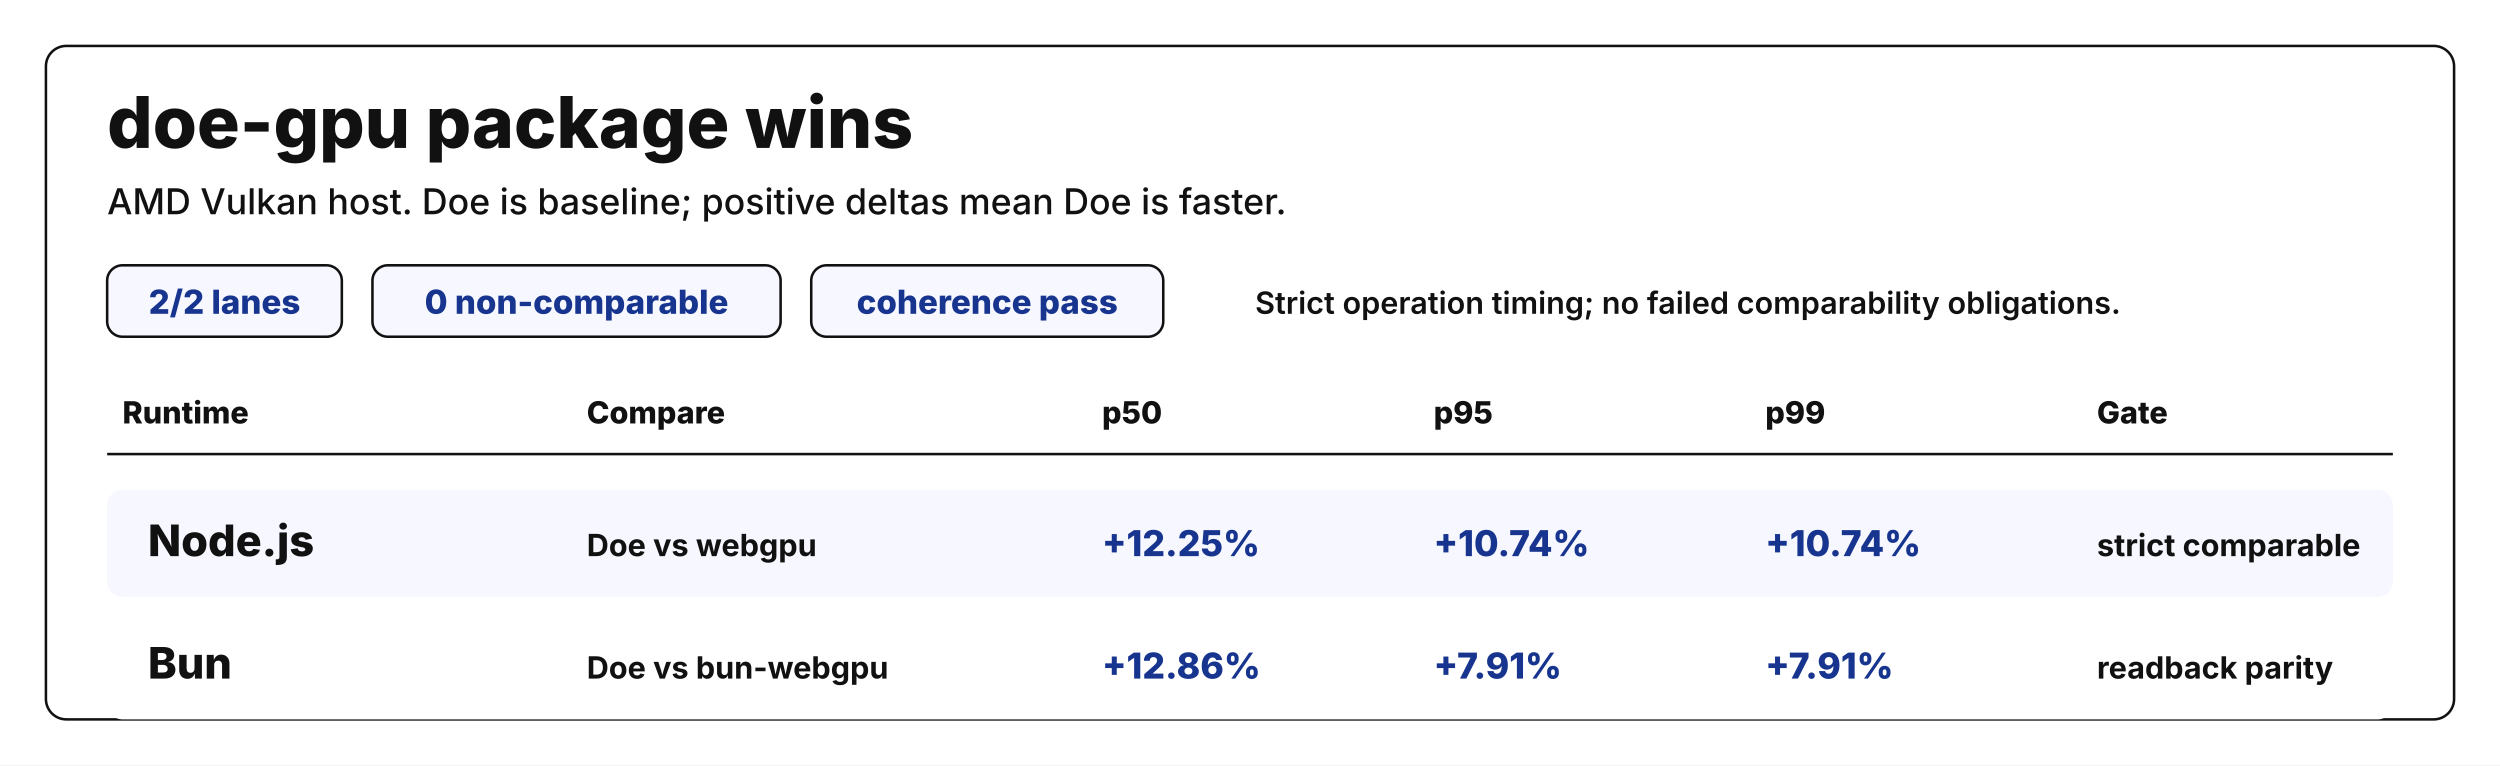
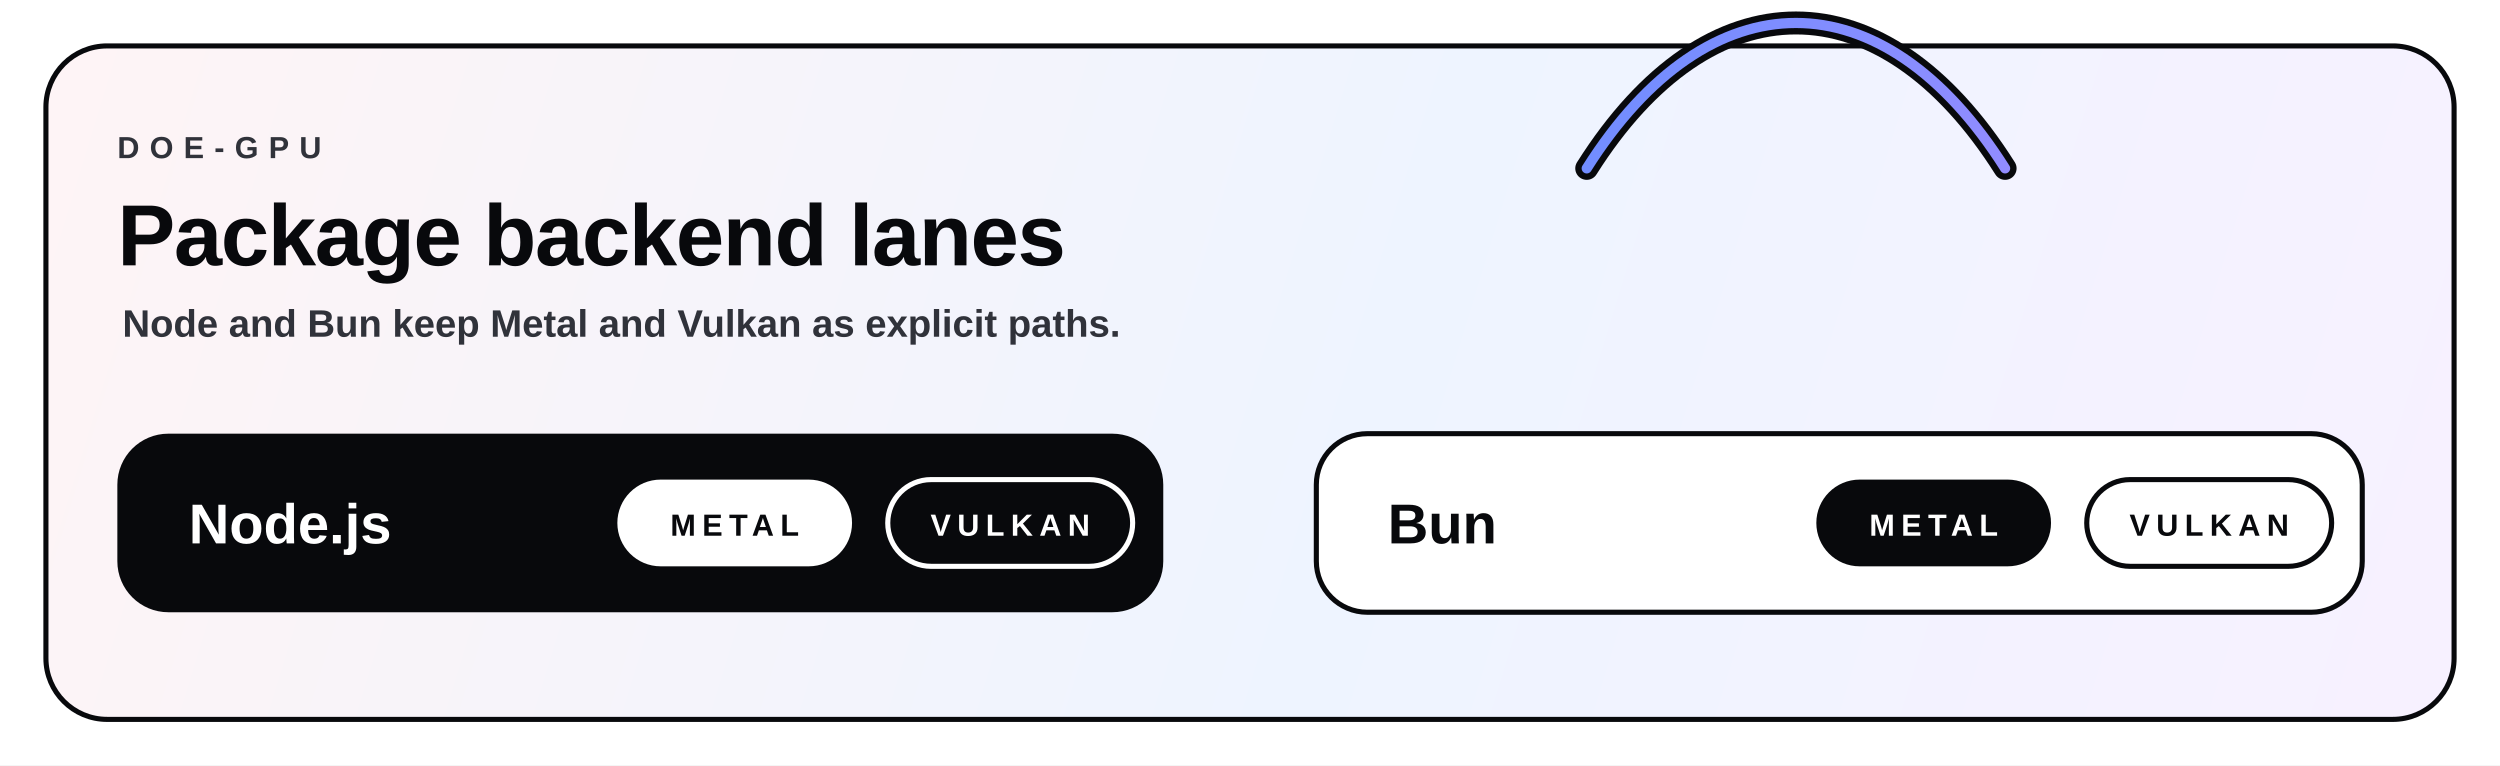
<svg xmlns="http://www.w3.org/2000/svg" width="980" height="300" viewBox="0 0 980 300" role="img" aria-labelledby="title desc">
  <defs>
+     <linearGradient id="spectrum" x1="32" y1="40" x2="948" y2="260" gradientUnits="userSpaceOnUse">
+       <stop offset="0" stop-color="#ff6b7a" />
+       <stop offset="0.5" stop-color="#5d8dff" />
+       <stop offset="1" stop-color="#b98cff" />
+     </linearGradient>
+     <linearGradient id="wash" x1="0" y1="0" x2="980" y2="300" gradientUnits="userSpaceOnUse">
+       <stop offset="0" stop-color="#fff4f5" />
+       <stop offset="0.55" stop-color="#eef4ff" />
+       <stop offset="1" stop-color="#f8f1ff" />
+     </linearGradient>
    <style>
-       text { font-family: Inter, Segoe UI, Helvetica Neue, Arial, sans-serif; letter-spacing: 0; fill: #111111; }
-       .title { font-size: 28px; font-weight: 800; }
-       .sub { font-size: 14px; fill: #111111; font-weight: 500; }
-       .head { font-size: 12px; fill: #111111; font-weight: 800; }
-       .lane { font-size: 17px; font-weight: 800; }
-       .meta { font-size: 12px; fill: #111111; font-weight: 700; }
-       .num { font-size: 14px; font-weight: 800; fill: #17358f; }
-       .chip { font-size: 13px; font-weight: 800; fill: #17358f; }
-       .foot { font-size: 12px; fill: #111111; font-weight: 600; }
+       text { font-family: "Space Grotesk", "Azeret Mono", "IBM Plex Sans", "Helvetica Neue", Arial, sans-serif; fill: #08090c; }
+       .title { font-size: 34px; font-weight: 950; letter-spacing: -0.5px; }
+       .sub { font-size: 15px; font-weight: 700; fill: #30323a; }
+       .eyebrow { font-size: 12px; font-weight: 900; letter-spacing: 4px; fill: #30323a; }
+       .runtime { font-size: 22px; font-weight: 900; }
+       .chip { font-size: 12px; font-weight: 900; letter-spacing: 2.5px; }
    </style>
  </defs>
  <rect width="980" height="300" fill="#ffffff" />
-   <rect x="18" y="18" width="944" height="264" rx="8" fill="#ffffff" stroke="#111111" />
-   <text x="42" y="58" class="title">doe-gpu package wins</text>
-   <text x="42" y="84" class="sub">AMD Vulkan host. Doe is baseline; positive deltas mean Doe is faster.</text>
-   <rect x="42" y="104" width="92" height="28" rx="6" fill="#f6f7ff" stroke="#111111" />
-   <text x="88" y="123" text-anchor="middle" class="chip">2/2 lanes</text>
-   <rect x="146" y="104" width="160" height="28" rx="6" fill="#f6f7ff" stroke="#111111" />
-   <text x="226" y="123" text-anchor="middle" class="chip">0 non-comparable</text>
-   <rect x="318" y="104" width="138" height="28" rx="6" fill="#f6f7ff" stroke="#111111" />
-   <text x="387" y="123" text-anchor="middle" class="chip">coherence pass</text>
-   <text x="48" y="166" class="head">Runtime</text>
-   <text x="230" y="166" class="head">Compare</text>
-   <text x="432" y="166" class="head">p50</text>
-   <text x="562" y="166" class="head">p95</text>
-   <text x="692" y="166" class="head">p99</text>
-   <text x="822" y="166" class="head">Gate</text>
-   <line x1="42" y1="178" x2="938" y2="178" stroke="#111111" />
-   <rect x="42" y="192" width="896" height="42" rx="6" fill="#f6f7ff" />
-   <text x="58" y="218" class="lane">Node.js</text>
-   <text x="230" y="218" class="meta">Doe vs webgpu</text>
-   <text x="432" y="218" class="num">+12.25%</text>
-   <text x="562" y="218" class="num">+10.74%</text>
-   <text x="692" y="218" class="num">+10.74%</text>
-   <text x="822" y="218" class="meta">strict comparable</text>
-   <rect x="42" y="240" width="896" height="42" rx="6" fill="#ffffff" />
-   <text x="58" y="266" class="lane">Bun</text>
-   <text x="230" y="266" class="meta">Doe vs bun-webgpu</text>
-   <text x="432" y="266" class="num">+12.86%</text>
-   <text x="562" y="266" class="num">+7.91%</text>
-   <text x="692" y="266" class="num">+7.91%</text>
-   <text x="822" y="266" class="meta">readback parity</text>
-   <text x="492" y="123" class="foot">Strict operation timing; no failed comparability obligations.</text>
+   <rect x="18" y="18" width="944" height="264" rx="24" fill="url(#wash)" />
+   <rect x="18" y="18" width="944" height="264" rx="24" fill="none" stroke="#08090c" stroke-width="2" />
+   <text x="46" y="62" class="eyebrow">DOE-GPU</text>
+   <text x="46" y="104" class="title">Package backend lanes</text>
+   <text x="48" y="132" class="sub">Node and Bun keep Metal and Vulkan as explicit paths.</text>
+   <g transform="translate(46 170)">
+     <rect x="0" y="0" width="410" height="70" rx="20" fill="#08090c" />
+     <text x="28" y="43" class="runtime" style="fill:#ffffff">Node.js</text>
+     <rect x="196" y="18" width="92" height="34" rx="17" fill="#ffffff" />
+     <text x="242" y="40" text-anchor="middle" class="chip">METAL</text>
+     <rect x="302" y="18" width="96" height="34" rx="17" fill="none" stroke="#ffffff" stroke-width="2" />
+     <text x="350" y="40" text-anchor="middle" class="chip" style="fill:#ffffff">VULKAN</text>
+   </g>
+   <g transform="translate(516 170)">
+     <rect x="0" y="0" width="410" height="70" rx="20" fill="#ffffff" stroke="#08090c" stroke-width="2" />
+     <text x="28" y="43" class="runtime">Bun</text>
+     <rect x="196" y="18" width="92" height="34" rx="17" fill="#08090c" />
+     <text x="242" y="40" text-anchor="middle" class="chip" style="fill:#ffffff">METAL</text>
+     <rect x="302" y="18" width="96" height="34" rx="17" fill="#ffffff" stroke="#08090c" stroke-width="2" />
+     <text x="350" y="40" text-anchor="middle" class="chip">VULKAN</text>
+   </g>
+   <path d="M622 66c48-76 116-76 164 0" fill="none" stroke="#08090c" stroke-width="9" stroke-linecap="round" />
+   <path d="M622 66c48-76 116-76 164 0" fill="none" stroke="url(#spectrum)" stroke-width="4" stroke-linecap="round" />
</svg>
